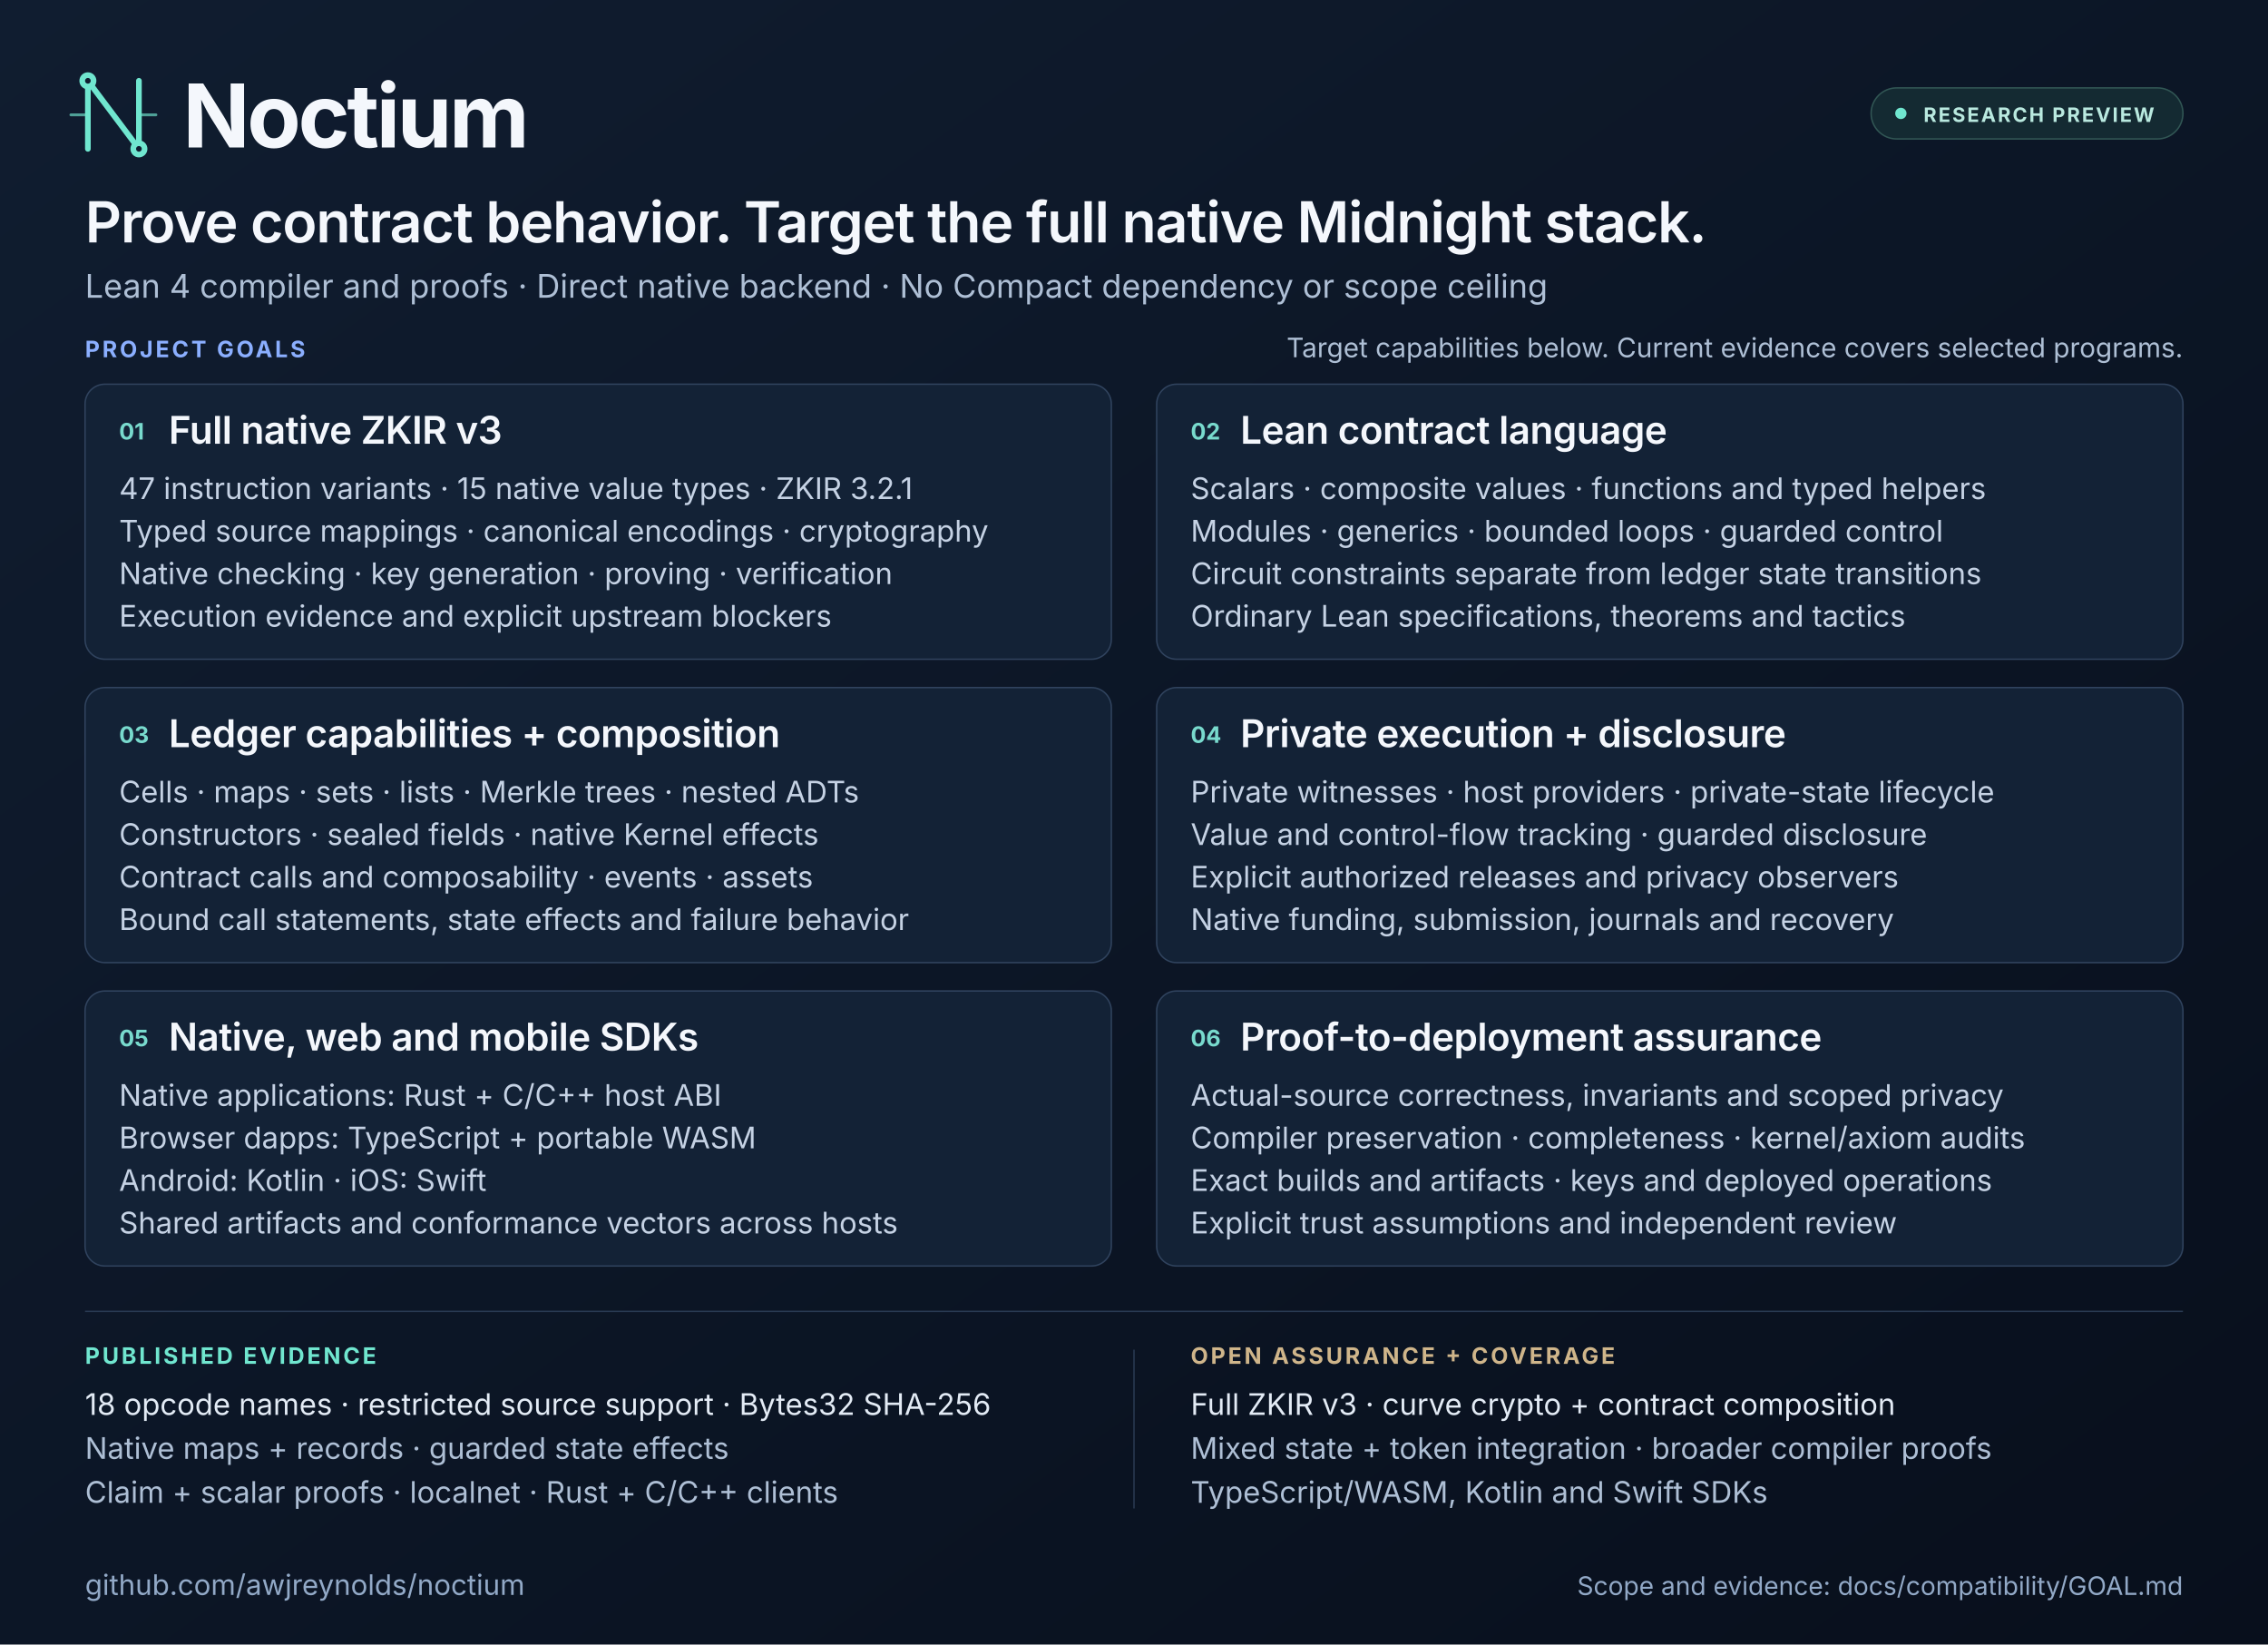
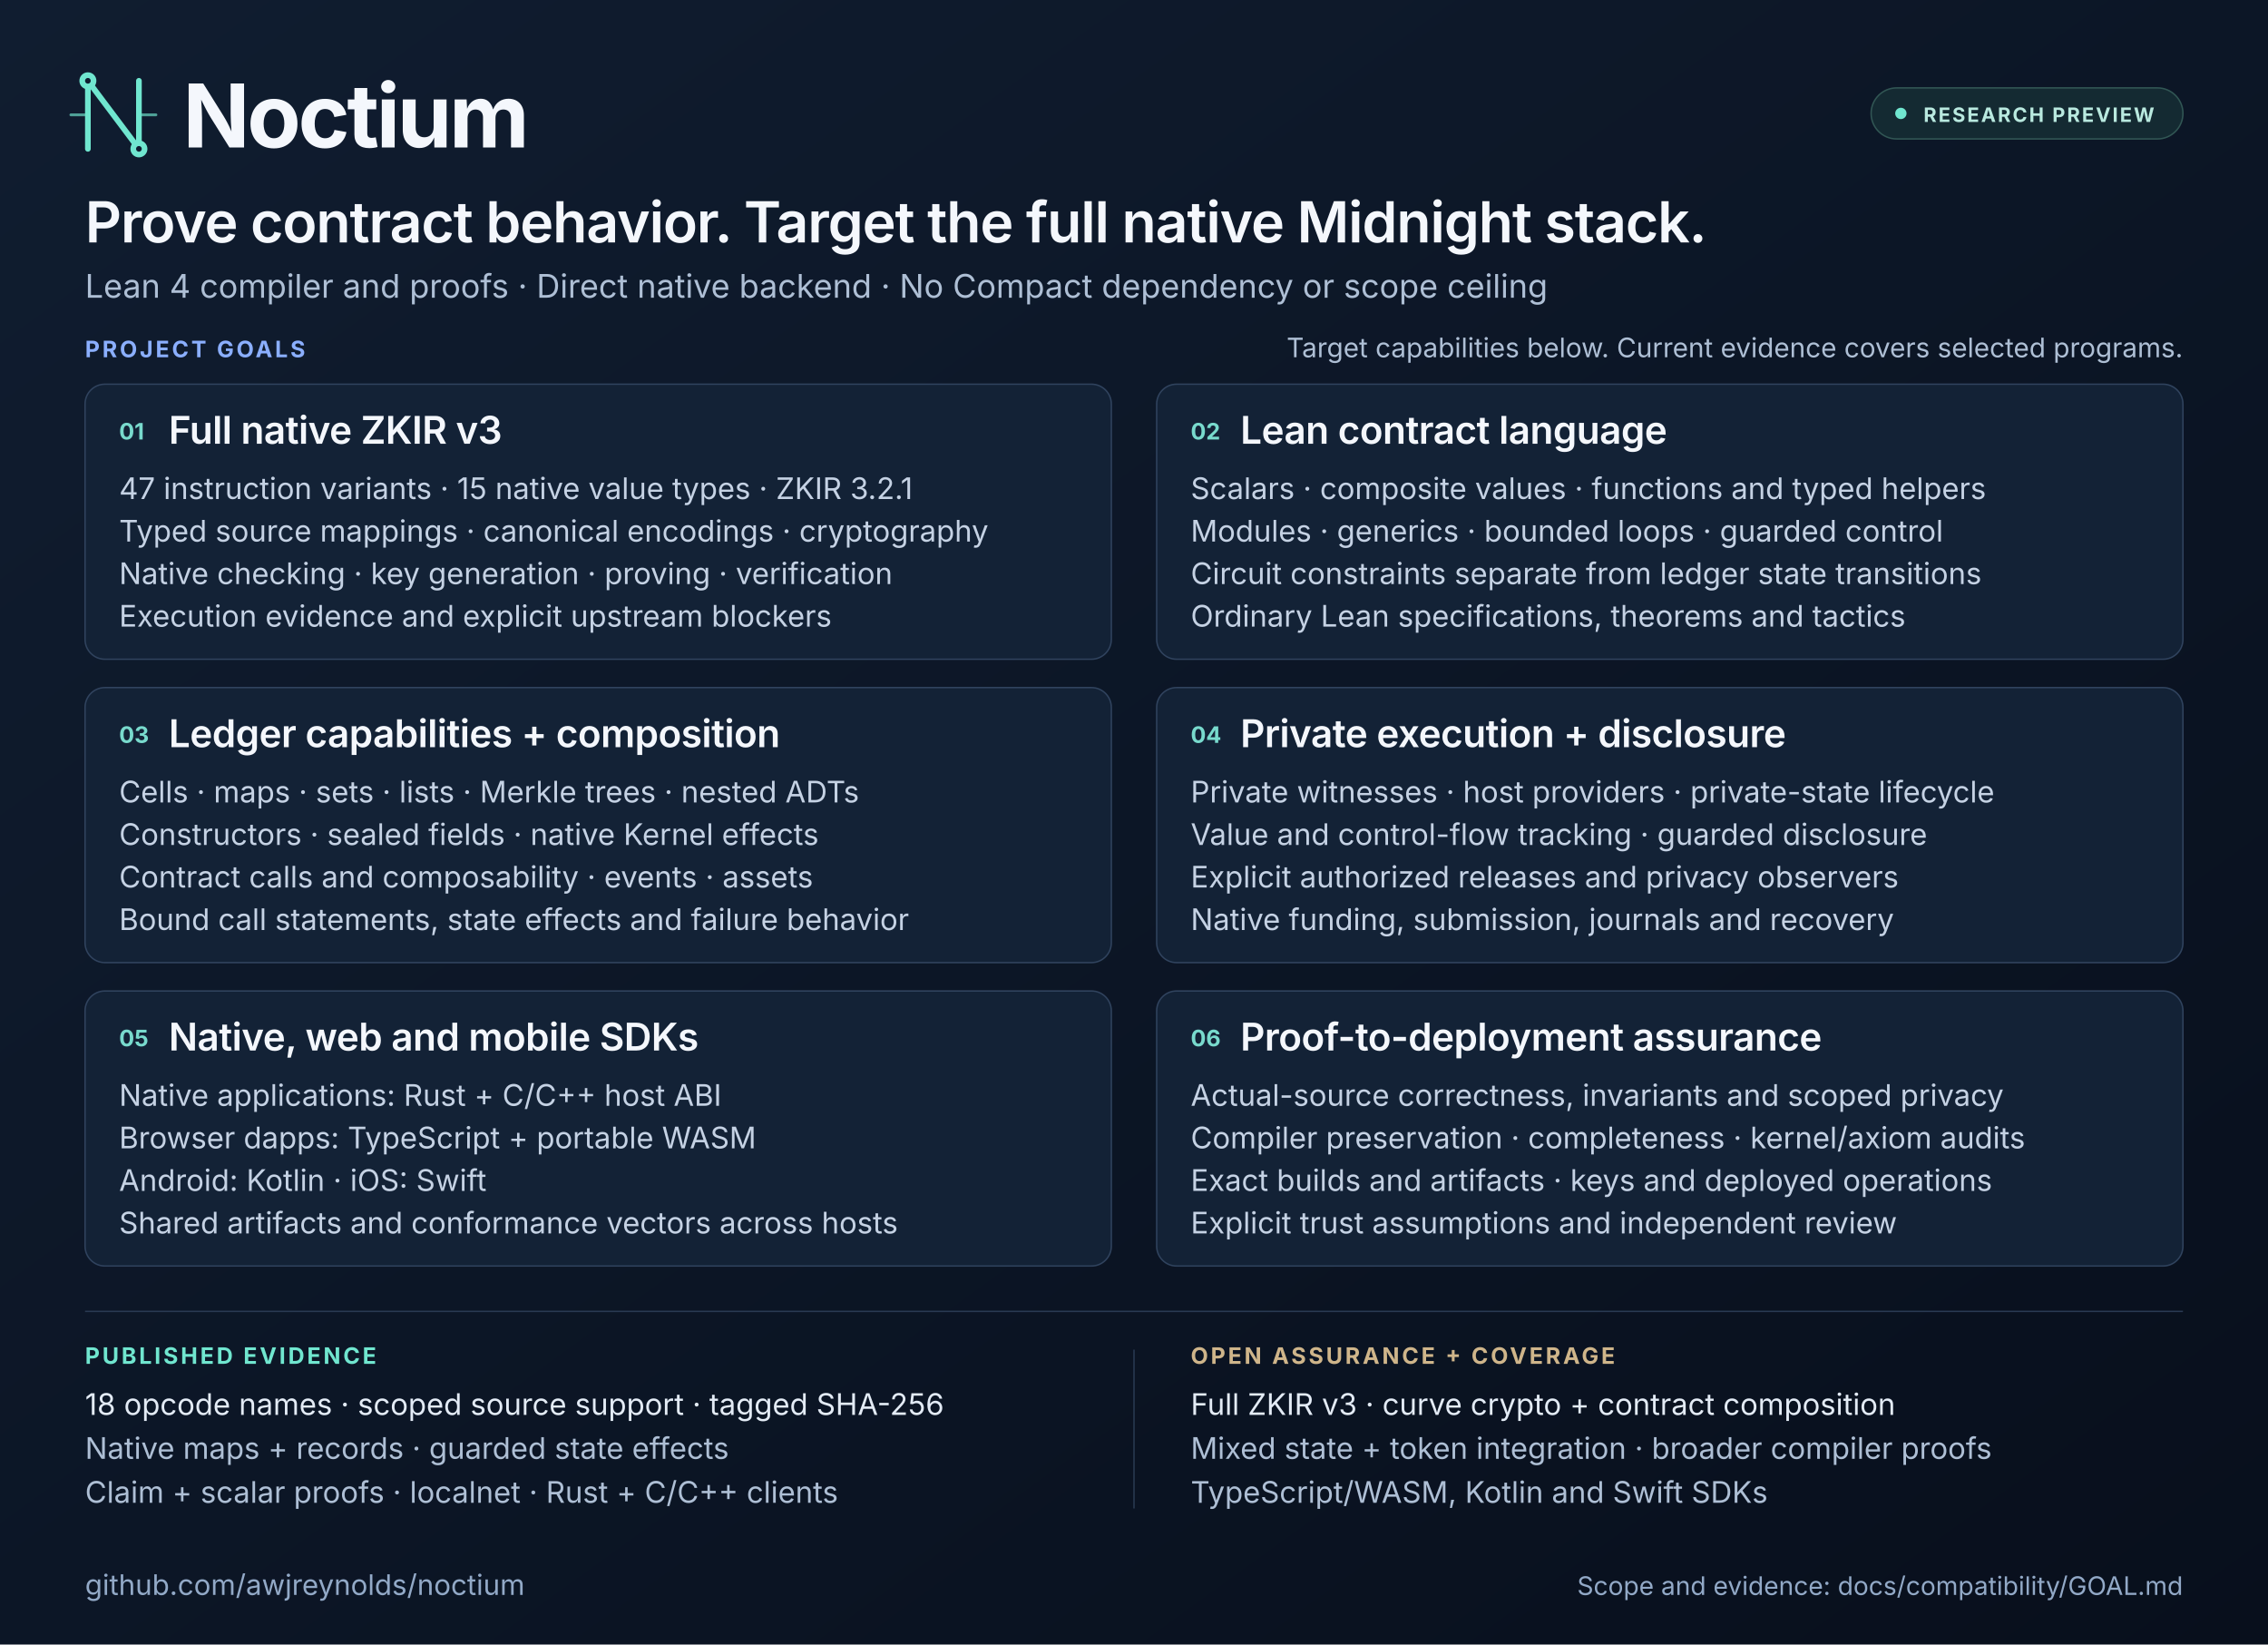
<svg xmlns="http://www.w3.org/2000/svg" width="1600" height="1160" viewBox="0 0 1600 1160" role="img" aria-labelledby="title description">
  <defs>
    <linearGradient id="background" x1="0" y1="0" x2="1" y2="1">
      <stop offset="0" stop-color="#101D30" />
      <stop offset="1" stop-color="#080F1C" />
    </linearGradient>
    <linearGradient id="accent" x1="0" y1="0" x2="1" y2="0">
      <stop offset="0" stop-color="#70E6CF" />
      <stop offset="1" stop-color="#8BAFFF" />
    </linearGradient>
  </defs>
  <rect width="1600" height="1160" fill="url(#background)" />
  <path d="M0 2H1600" stroke="url(#accent)" stroke-width="4" />
  <g stroke="#70E6CF" stroke-width="4" fill="none" stroke-linecap="round" stroke-linejoin="round">
    <path d="M62 105V57L98 105V57" />
    <path d="M50 81H62M98 81H110" stroke-width="2" opacity="0.65" />
    <circle cx="62" cy="57" r="4" fill="#101D30" />
    <circle cx="98" cy="105" r="4" fill="#101D30" />
  </g>
  <g font-family="Inter, Arial, Helvetica, sans-serif">
    <text x="129" y="104" fill="#F4F7FC" font-size="62" font-weight="700" letter-spacing="-2">Noctium</text>
    <rect x="1320" y="62" width="220" height="36" rx="18" fill="#142A32" stroke="#315654" />
    <circle cx="1341" cy="80" r="4" fill="#70E6CF" />
    <text x="1357" y="86" fill="#B9E9DF" font-size="14" font-weight="700" letter-spacing="1.3">RESEARCH PREVIEW</text>
    <text x="60" y="171" fill="#F4F7FC" font-size="40" font-weight="600" letter-spacing="-0.7">Prove contract behavior. Target the full native Midnight stack.</text>
    <text x="60" y="210" fill="#AEBFD5" font-size="23">Lean 4 compiler and proofs · Direct native backend · No Compact dependency or scope ceiling</text>
    <text x="60" y="252" fill="#8BAFFF" font-size="16" font-weight="700" letter-spacing="1.8">PROJECT GOALS</text>
    <text x="1540" y="252" fill="#AEBFD5" font-size="19" text-anchor="end">Target capabilities below. Current evidence covers selected programs.</text>
    <g fill="#132236" stroke="#30435E">
      <rect x="60" y="271" width="724" height="194" rx="14" />
      <rect x="816" y="271" width="724" height="194" rx="14" />
      <rect x="60" y="485" width="724" height="194" rx="14" />
      <rect x="816" y="485" width="724" height="194" rx="14" />
      <rect x="60" y="699" width="724" height="194" rx="14" />
      <rect x="816" y="699" width="724" height="194" rx="14" />
    </g>
    <g fill="#78DACD" font-size="16" font-weight="700">
      <text x="84" y="310">01</text>
      <text x="840" y="310">02</text>
      <text x="84" y="524">03</text>
      <text x="840" y="524">04</text>
      <text x="84" y="738">05</text>
      <text x="840" y="738">06</text>
    </g>
    <g fill="#F4F7FC" font-size="27" font-weight="600" letter-spacing="-0.3">
      <text x="119" y="313">Full native ZKIR v3</text>
      <text x="875" y="313">Lean contract language</text>
      <text x="119" y="527">Ledger capabilities + composition</text>
      <text x="875" y="527">Private execution + disclosure</text>
      <text x="119" y="741">Native, web and mobile SDKs</text>
      <text x="875" y="741">Proof-to-deployment assurance</text>
    </g>
    <g fill="#C5D2E4" font-size="21">
      <text x="84" y="352">47 instruction variants · 15 native value types · ZKIR 3.2.1</text>
      <text x="84" y="382">Typed source mappings · canonical encodings · cryptography</text>
      <text x="84" y="412">Native checking · key generation · proving · verification</text>
      <text x="84" y="442">Execution evidence and explicit upstream blockers</text>
      <text x="840" y="352">Scalars · composite values · functions and typed helpers</text>
      <text x="840" y="382">Modules · generics · bounded loops · guarded control</text>
      <text x="840" y="412">Circuit constraints separate from ledger state transitions</text>
      <text x="840" y="442">Ordinary Lean specifications, theorems and tactics</text>
      <text x="84" y="566">Cells · maps · sets · lists · Merkle trees · nested ADTs</text>
      <text x="84" y="596">Constructors · sealed fields · native Kernel effects</text>
      <text x="84" y="626">Contract calls and composability · events · assets</text>
      <text x="84" y="656">Bound call statements, state effects and failure behavior</text>
      <text x="840" y="566">Private witnesses · host providers · private-state lifecycle</text>
      <text x="840" y="596">Value and control-flow tracking · guarded disclosure</text>
      <text x="840" y="626">Explicit authorized releases and privacy observers</text>
      <text x="840" y="656">Native funding, submission, journals and recovery</text>
      <text x="84" y="780">Native applications: Rust + C/C++ host ABI</text>
      <text x="84" y="810">Browser dapps: TypeScript + portable WASM</text>
      <text x="84" y="840">Android: Kotlin · iOS: Swift</text>
      <text x="84" y="870">Shared artifacts and conformance vectors across hosts</text>
      <text x="840" y="780">Actual-source correctness, invariants and scoped privacy</text>
      <text x="840" y="810">Compiler preservation · completeness · kernel/axiom audits</text>
      <text x="840" y="840">Exact builds and artifacts · keys and deployed operations</text>
      <text x="840" y="870">Explicit trust assumptions and independent review</text>
    </g>
    <path d="M60 925H1540" stroke="#293A52" />
    <text x="60" y="962" fill="#70E6CF" font-size="16" font-weight="700" letter-spacing="1.8">PUBLISHED EVIDENCE</text>
-     <text x="60" y="998" fill="#E3EBF5" font-size="21">18 opcode names · restricted source support · Bytes32 SHA-256</text>
+     <text x="60" y="998" fill="#E3EBF5" font-size="21">18 opcode names · scoped source support · tagged SHA-256</text>
    <text x="60" y="1029" fill="#AEBFD5" font-size="21">Native maps + records · guarded state effects</text>
    <text x="60" y="1060" fill="#AEBFD5" font-size="21">Claim + scalar proofs · localnet · Rust + C/C++ clients</text>
    <path d="M800 952V1064" stroke="#293A52" />
    <text x="840" y="962" fill="#CFB58A" font-size="16" font-weight="700" letter-spacing="1.8">OPEN ASSURANCE + COVERAGE</text>
    <text x="840" y="998" fill="#E3EBF5" font-size="21">Full ZKIR v3 · curve crypto + contract composition</text>
    <text x="840" y="1029" fill="#AEBFD5" font-size="21">Mixed state + token integration · broader compiler proofs</text>
    <text x="840" y="1060" fill="#AEBFD5" font-size="21">TypeScript/WASM, Kotlin and Swift SDKs</text>
    <text x="60" y="1125" fill="#92A9C7" font-size="20">github.com/awjreynolds/noctium</text>
    <text x="1540" y="1125" fill="#92A9C7" font-size="18" text-anchor="end">Scope and evidence: docs/compatibility/GOAL.md</text>
  </g>
</svg>
